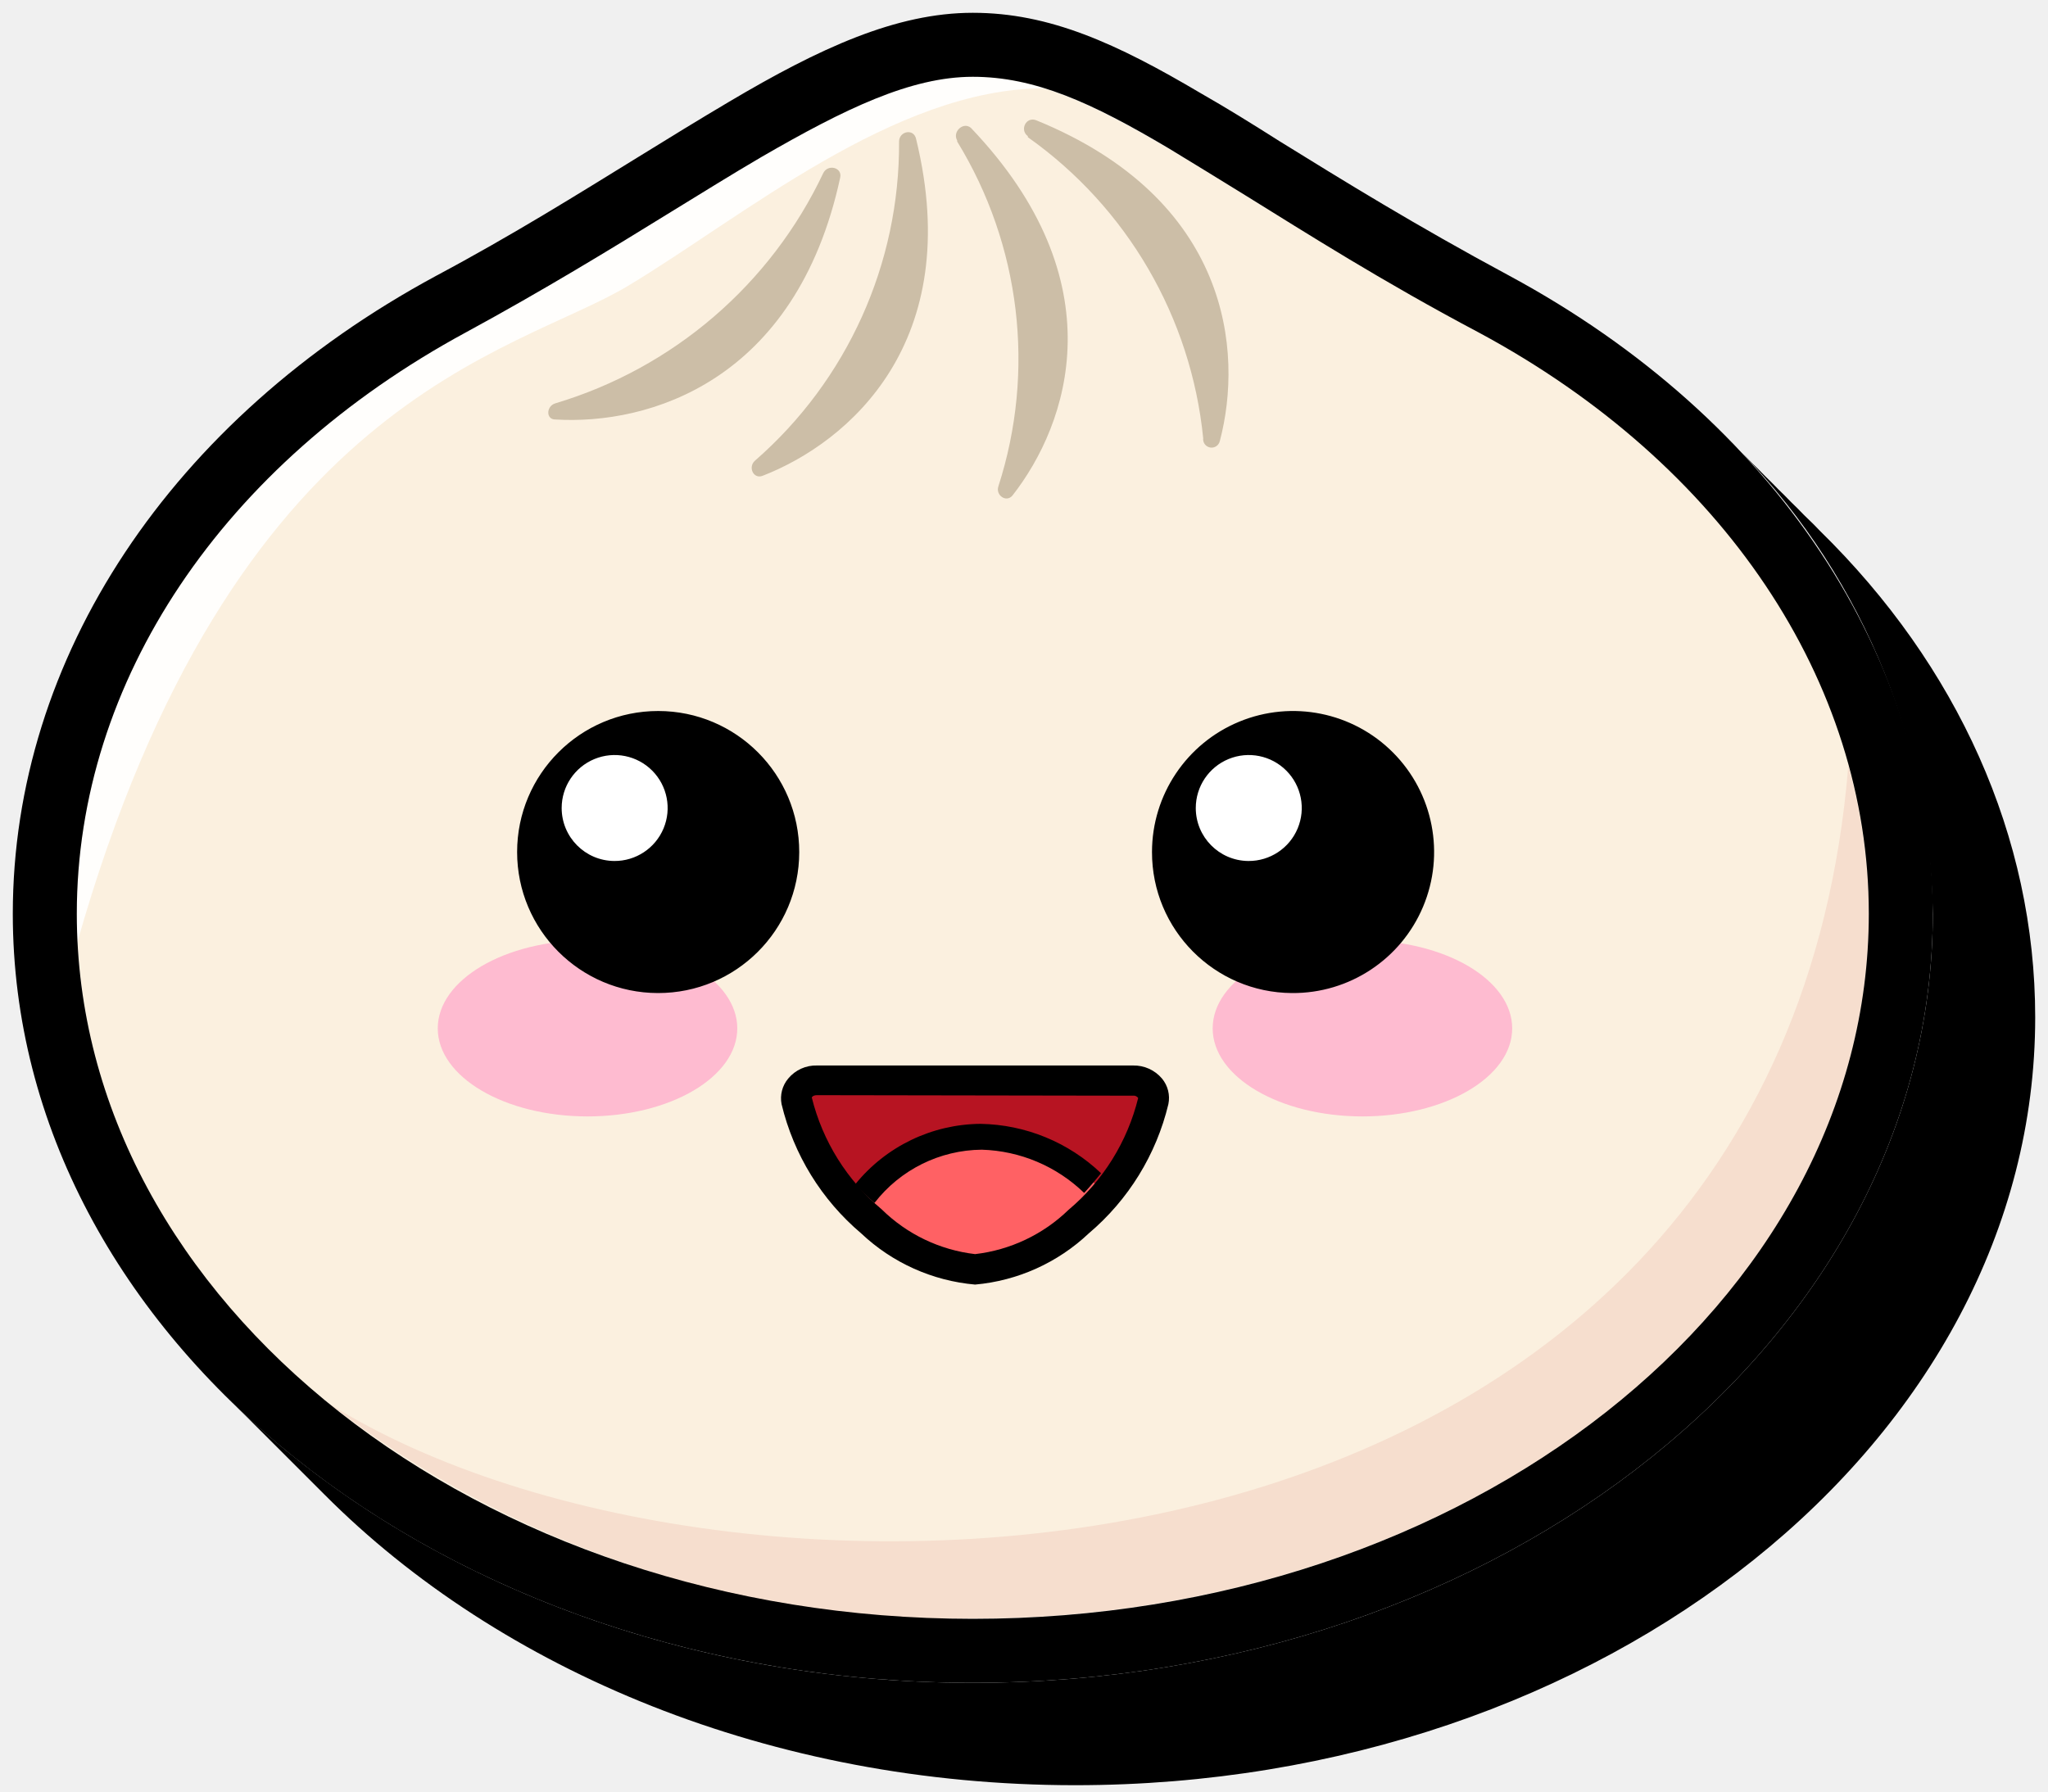
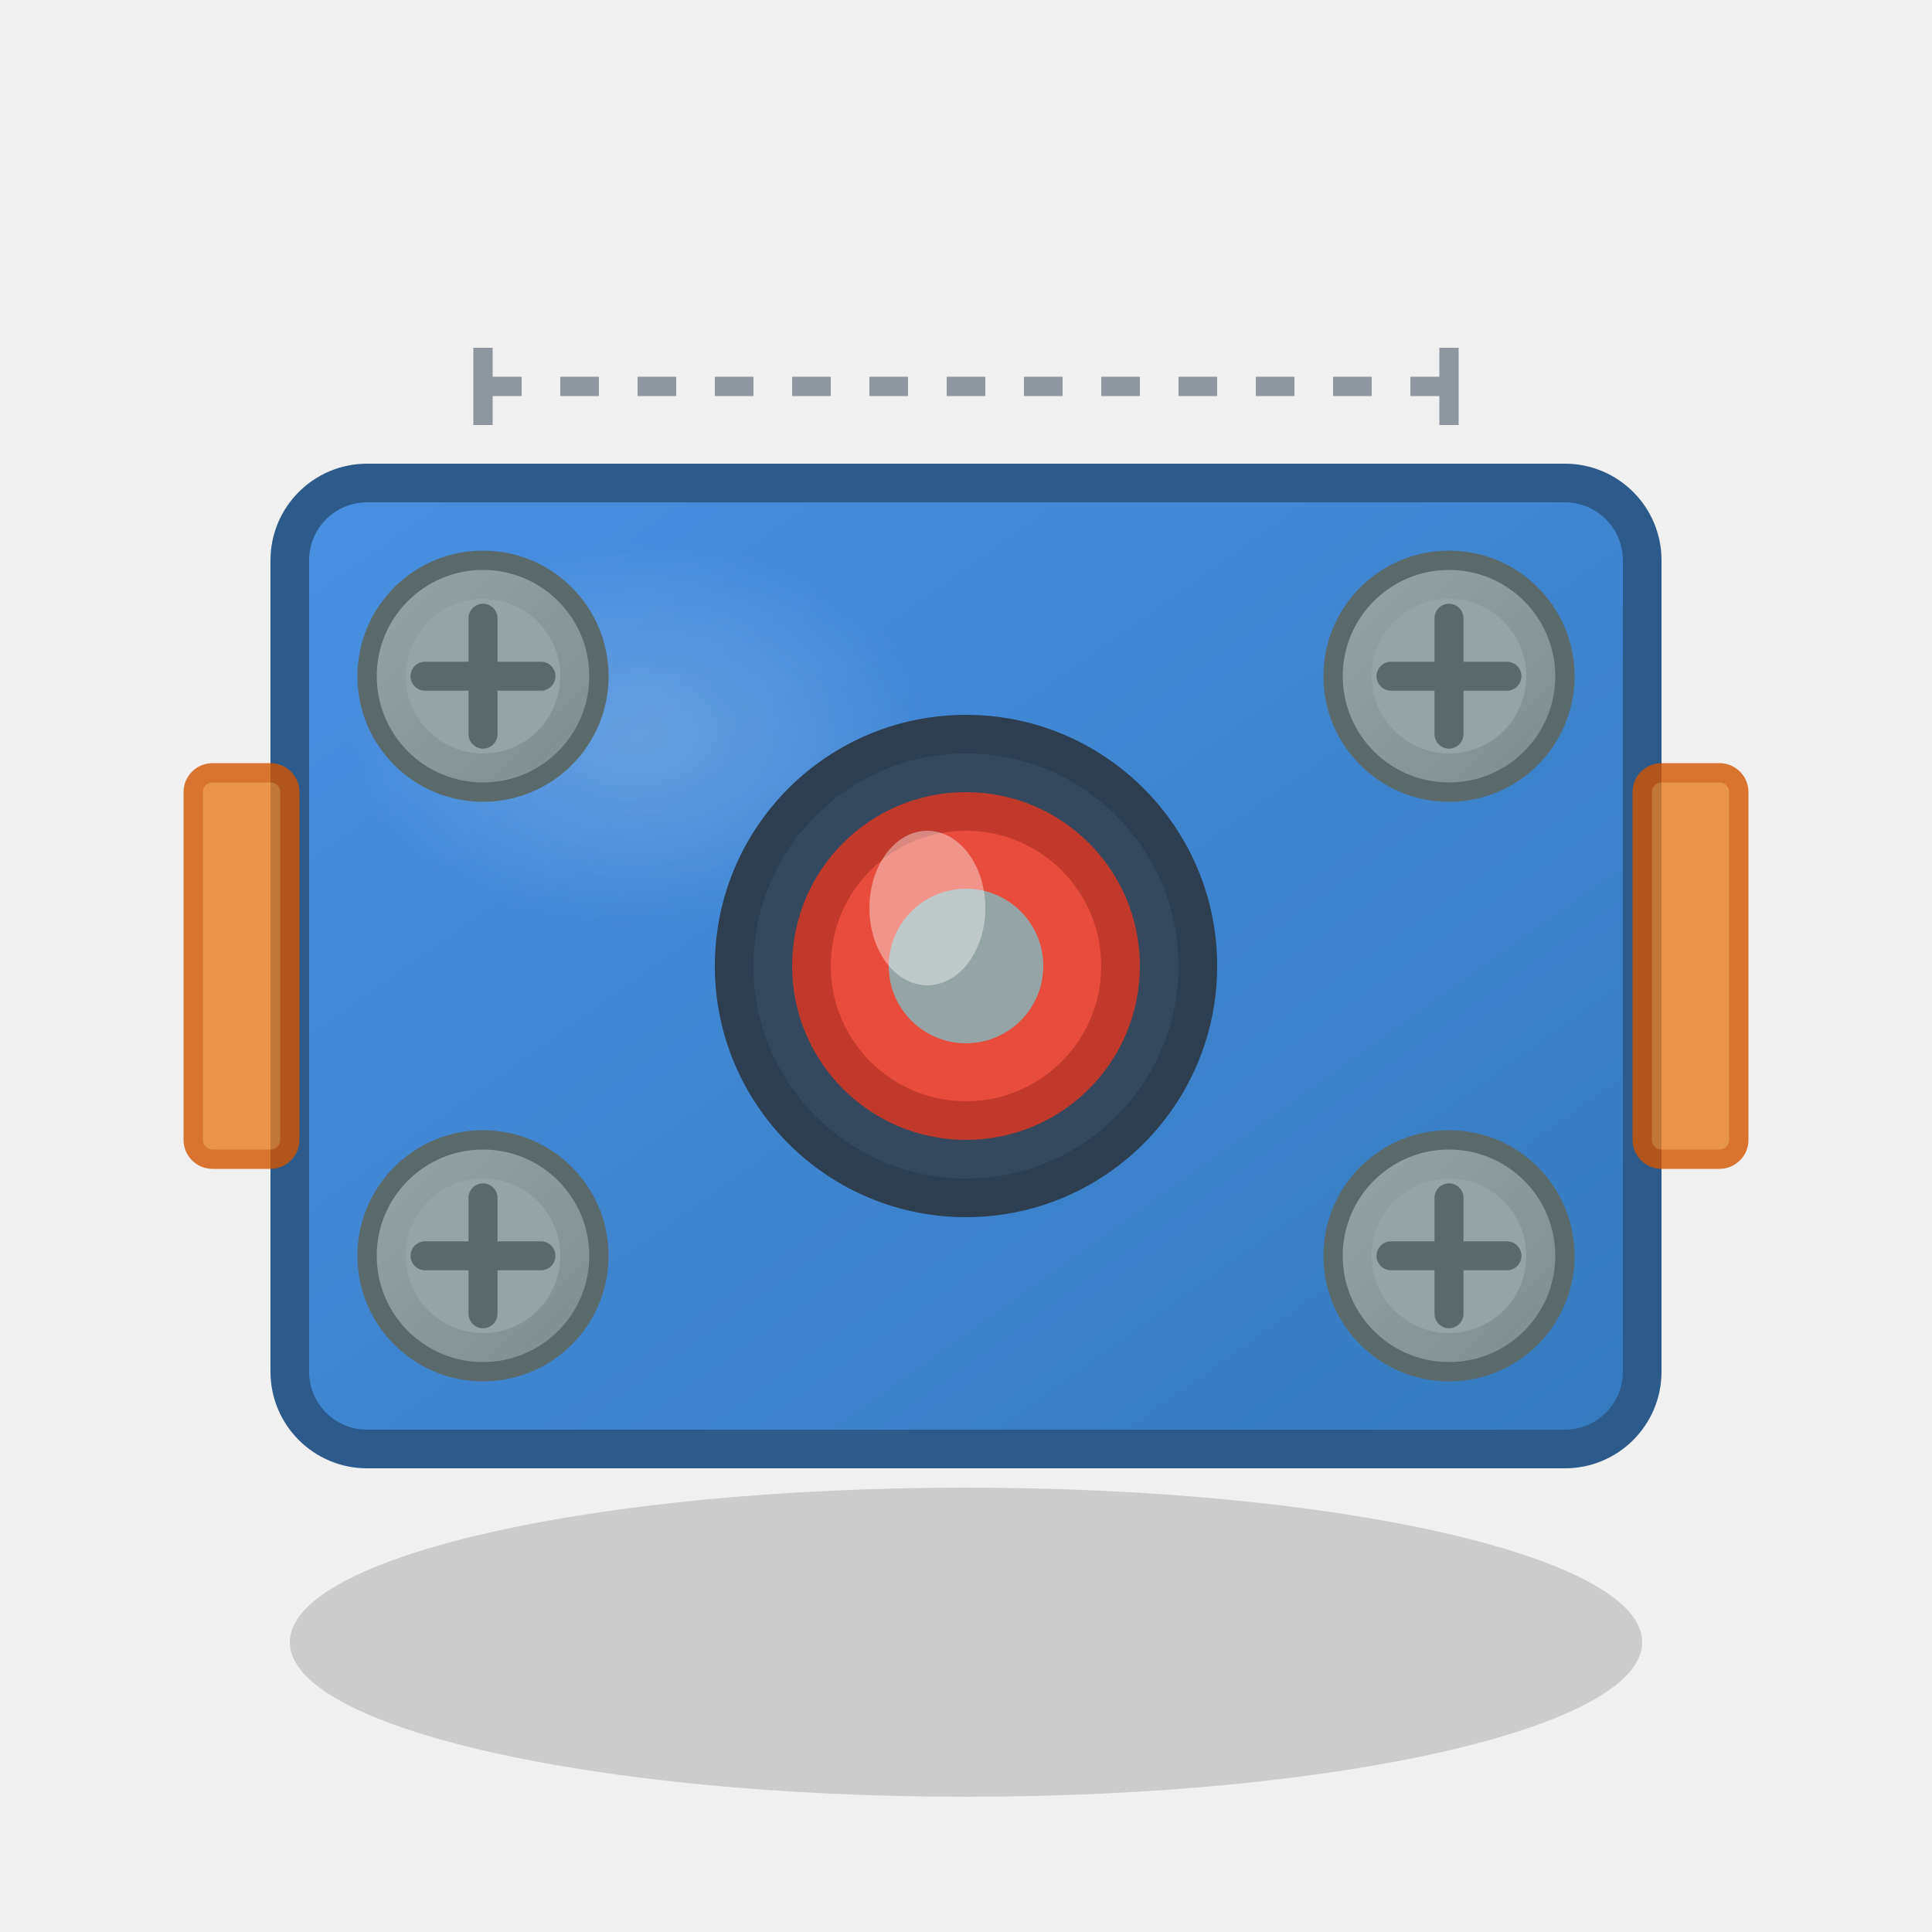
- <svg xmlns="http://www.w3.org/2000/svg" id="Bun" viewBox="0 0 80 70">
-   <path id="Shadow" d="M71.09,20.74c-.16-.17-.33-.34-.5-.5s-.33-.34-.5-.5-.33-.34-.5-.5-.33-.34-.5-.5-.33-.34-.5-.5-.33-.34-.5-.5-.33-.34-.5-.5A26.46,26.46,0,0,1,75.5,35.7c0,16.57-16.82,30.05-37.5,30.05-11.58,0-21.94-4.23-28.83-10.86l.5.5.5.5.5.5.5.5.5.5.5.5.5.5C19.55,65.3,30.14,69.75,42,69.75c20.68,0,37.5-13.48,37.5-30C79.5,32.69,76.46,26,71.09,20.74Z" />
-   <g id="Body">
-     <path id="Background" d="M73,35.7c0,15.21-15.67,27.54-35,27.54S3,50.91,3,35.7C3,26.27,9,17.94,18.22,13S33.18,3,38,3s8.94,4.13,19.78,10C67,17.94,73,26.27,73,35.7Z" style="fill:#fbf0df" />
-     <path id="Bottom_Shadow" data-name="Bottom Shadow" d="M73,35.7a21.67,21.67,0,0,0-.8-5.78c-2.73,33.3-43.35,34.9-59.32,24.94A40,40,0,0,0,38,63.24C57.3,63.24,73,50.89,73,35.7Z" style="fill:#f6dece" />
-     <path id="Light_Shine" data-name="Light Shine" d="M24.53,11.17C29,8.49,34.94,3.46,40.78,3.45A9.29,9.29,0,0,0,38,3c-2.42,0-5,1.25-8.25,3.13-1.13.66-2.3,1.39-3.54,2.15-2.33,1.44-5,3.07-8,4.7C8.69,18.13,3,26.62,3,35.7c0,.4,0,.8,0,1.19C9.06,15.48,20.07,13.85,24.53,11.17Z" style="fill:#fffefc" />
-     <path id="Top" d="M35.12,5.53A16.41,16.41,0,0,1,29.49,18c-.28.25-.06.73.3.59,3.37-1.31,7.92-5.23,6-13.14C35.71,5,35.12,5.12,35.12,5.53Zm2.27,0A16.24,16.24,0,0,1,39,19c-.12.35.31.65.55.36C41.74,16.56,43.65,11,37.93,5,37.64,4.74,37.19,5.14,37.39,5.49Zm2.76-.17A16.42,16.42,0,0,1,47,17.12a.33.33,0,0,0,.65.11c.92-3.49.4-9.44-7.17-12.53C40.08,4.54,39.82,5.08,40.15,5.32ZM21.69,15.76a16.94,16.94,0,0,0,10.47-9c.18-.36.75-.22.66.18-1.73,8-7.52,9.67-11.12,9.45C21.32,16.4,21.33,15.87,21.69,15.76Z" style="fill:#ccbea7;fill-rule:evenodd" />
-     <path id="Outline" d="M38,65.75C17.32,65.75.5,52.27.5,35.7c0-10,6.18-19.33,16.53-24.92,3-1.6,5.57-3.21,7.86-4.62,1.26-.78,2.45-1.51,3.6-2.19C32,1.89,35,.5,38,.5s5.62,1.2,8.9,3.14c1,.57,2,1.19,3.07,1.87,2.49,1.54,5.3,3.28,9,5.27C69.32,16.37,75.5,25.69,75.5,35.7,75.5,52.27,58.68,65.75,38,65.75ZM38,3c-2.42,0-5,1.25-8.25,3.13-1.13.66-2.3,1.39-3.54,2.15-2.33,1.44-5,3.07-8,4.7C8.69,18.13,3,26.62,3,35.7,3,50.89,18.7,63.25,38,63.25S73,50.89,73,35.7C73,26.62,67.31,18.13,57.78,13,54,11,51.05,9.12,48.66,7.64c-1.09-.67-2.09-1.29-3-1.84C42.63,4,40.42,3,38,3Z" />
+ <svg xmlns="http://www.w3.org/2000/svg" viewBox="0 0 100 100">
+   <defs>
+     <linearGradient id="plateGradient" x1="0%" y1="0%" x2="100%" y2="100%">
+       <stop offset="0%" style="stop-color:#4A90E2;stop-opacity:1" />
+       <stop offset="100%" style="stop-color:#357ABD;stop-opacity:1" />
+     </linearGradient>
+     <linearGradient id="boltGradient" x1="0%" y1="0%" x2="100%" y2="100%">
+       <stop offset="0%" style="stop-color:#95A5A6;stop-opacity:1" />
+       <stop offset="100%" style="stop-color:#7F8C8D;stop-opacity:1" />
+     </linearGradient>
+     <radialGradient id="shine">
+       <stop offset="0%" style="stop-color:#ffffff;stop-opacity:0.3" />
+       <stop offset="100%" style="stop-color:#ffffff;stop-opacity:0" />
+     </radialGradient>
+   </defs>
+   <ellipse cx="50" cy="85" rx="35" ry="8" fill="#000000" opacity="0.15" />
+   <rect x="15" y="25" width="70" height="50" rx="4" ry="4" fill="url(#plateGradient)" stroke="#2C5A8A" stroke-width="2" />
+   <rect x="18" y="28" width="30" height="20" rx="2" ry="2" fill="url(#shine)" opacity="0.6" />
+   <g id="bolts">
+     <circle cx="25" cy="35" r="6" fill="url(#boltGradient)" stroke="#5A6A6B" stroke-width="1" />
+     <circle cx="25" cy="35" r="4" fill="#95A5A6" />
+     <line x1="22" y1="35" x2="28" y2="35" stroke="#5A6A6B" stroke-width="1.5" stroke-linecap="round" />
+     <line x1="25" y1="32" x2="25" y2="38" stroke="#5A6A6B" stroke-width="1.5" stroke-linecap="round" />
+     <circle cx="75" cy="35" r="6" fill="url(#boltGradient)" stroke="#5A6A6B" stroke-width="1" />
+     <circle cx="75" cy="35" r="4" fill="#95A5A6" />
+     <line x1="72" y1="35" x2="78" y2="35" stroke="#5A6A6B" stroke-width="1.5" stroke-linecap="round" />
+     <line x1="75" y1="32" x2="75" y2="38" stroke="#5A6A6B" stroke-width="1.5" stroke-linecap="round" />
+     <circle cx="25" cy="65" r="6" fill="url(#boltGradient)" stroke="#5A6A6B" stroke-width="1" />
+     <circle cx="25" cy="65" r="4" fill="#95A5A6" />
+     <line x1="22" y1="65" x2="28" y2="65" stroke="#5A6A6B" stroke-width="1.5" stroke-linecap="round" />
+     <line x1="25" y1="62" x2="25" y2="68" stroke="#5A6A6B" stroke-width="1.5" stroke-linecap="round" />
+     <circle cx="75" cy="65" r="6" fill="url(#boltGradient)" stroke="#5A6A6B" stroke-width="1" />
+     <circle cx="75" cy="65" r="4" fill="#95A5A6" />
+     <line x1="72" y1="65" x2="78" y2="65" stroke="#5A6A6B" stroke-width="1.5" stroke-linecap="round" />
+     <line x1="75" y1="62" x2="75" y2="68" stroke="#5A6A6B" stroke-width="1.5" stroke-linecap="round" />
  </g>
-   <g id="Mouth">
-     <g id="Background-2" data-name="Background">
-       <path d="M45.05,43a8.93,8.93,0,0,1-2.92,4.71,6.81,6.81,0,0,1-4,1.88A6.84,6.84,0,0,1,34,47.71,8.93,8.93,0,0,1,31.12,43a.72.72,0,0,1,.8-.81H44.26A.72.72,0,0,1,45.05,43Z" style="fill:#b71422" />
-     </g>
-     <g id="Tongue">
-       <path id="Background-3" data-name="Background" d="M34,47.79a6.91,6.91,0,0,0,4.12,1.9,6.91,6.91,0,0,0,4.11-1.9,10.63,10.63,0,0,0,1-1.07,6.83,6.83,0,0,0-4.9-2.31,6.15,6.15,0,0,0-5,2.78C33.56,47.4,33.76,47.6,34,47.79Z" style="fill:#ff6164" />
-       <path id="Outline-2" data-name="Outline" d="M34.16,47a5.36,5.36,0,0,1,4.19-2.08,6,6,0,0,1,4,1.69c.23-.25.45-.51.66-.77a7,7,0,0,0-4.71-1.93,6.36,6.36,0,0,0-4.89,2.36A9.53,9.53,0,0,0,34.16,47Z" />
-     </g>
-     <path id="Outline-3" data-name="Outline" d="M38.09,50.19a7.42,7.42,0,0,1-4.45-2,9.52,9.52,0,0,1-3.11-5.05,1.2,1.2,0,0,1,.26-1,1.41,1.41,0,0,1,1.13-.51H44.26a1.44,1.44,0,0,1,1.13.51,1.19,1.19,0,0,1,.25,1h0a9.52,9.52,0,0,1-3.11,5.05A7.42,7.42,0,0,1,38.09,50.19Zm-6.17-7.4c-.16,0-.2.07-.21.09a8.29,8.29,0,0,0,2.73,4.37A6.23,6.23,0,0,0,38.09,49a6.28,6.28,0,0,0,3.65-1.73,8.3,8.3,0,0,0,2.72-4.37.21.21,0,0,0-.2-.09Z" />
+   <circle cx="50" cy="50" r="12" fill="#34495E" stroke="#2C3E50" stroke-width="2" />
+   <circle cx="50" cy="50" r="8" fill="#E74C3C" stroke="#C0392B" stroke-width="2" />
+   <circle cx="50" cy="50" r="4" fill="#95A5A6" />
+   <ellipse cx="48" cy="47" rx="3" ry="4" fill="#ffffff" opacity="0.4" />
+   <g opacity="0.5">
+     <line x1="25" y1="20" x2="75" y2="20" stroke="#2C3E50" stroke-width="1" stroke-dasharray="2,2" />
+     <line x1="25" y1="18" x2="25" y2="22" stroke="#2C3E50" stroke-width="1" />
+     <line x1="75" y1="18" x2="75" y2="22" stroke="#2C3E50" stroke-width="1" />
  </g>
-   <g id="Face">
-     <ellipse id="Right_Blush" data-name="Right Blush" cx="53.22" cy="40.18" rx="5.85" ry="3.44" style="fill:#febbd0" />
-     <ellipse id="Left_Bluch" data-name="Left Bluch" cx="22.95" cy="40.18" rx="5.85" ry="3.44" style="fill:#febbd0" />
-     <path id="Eyes" d="M25.7,38.8a5.51,5.51,0,1,0-5.5-5.51A5.51,5.51,0,0,0,25.7,38.8Zm24.77,0A5.51,5.51,0,1,0,45,33.29,5.5,5.5,0,0,0,50.47,38.8Z" style="fill-rule:evenodd" />
-     <path id="Iris" d="M24,33.64a2.07,2.07,0,1,0-2.06-2.07A2.07,2.07,0,0,0,24,33.64Zm24.77,0a2.07,2.07,0,1,0-2.06-2.07A2.07,2.07,0,0,0,48.75,33.64Z" style="fill:#fff;fill-rule:evenodd" />
-   </g>
+   <rect x="10" y="40" width="5" height="20" rx="1" fill="#E67E22" stroke="#D35400" stroke-width="1" opacity="0.8" />
+   <rect x="85" y="40" width="5" height="20" rx="1" fill="#E67E22" stroke="#D35400" stroke-width="1" opacity="0.8" />
</svg>
